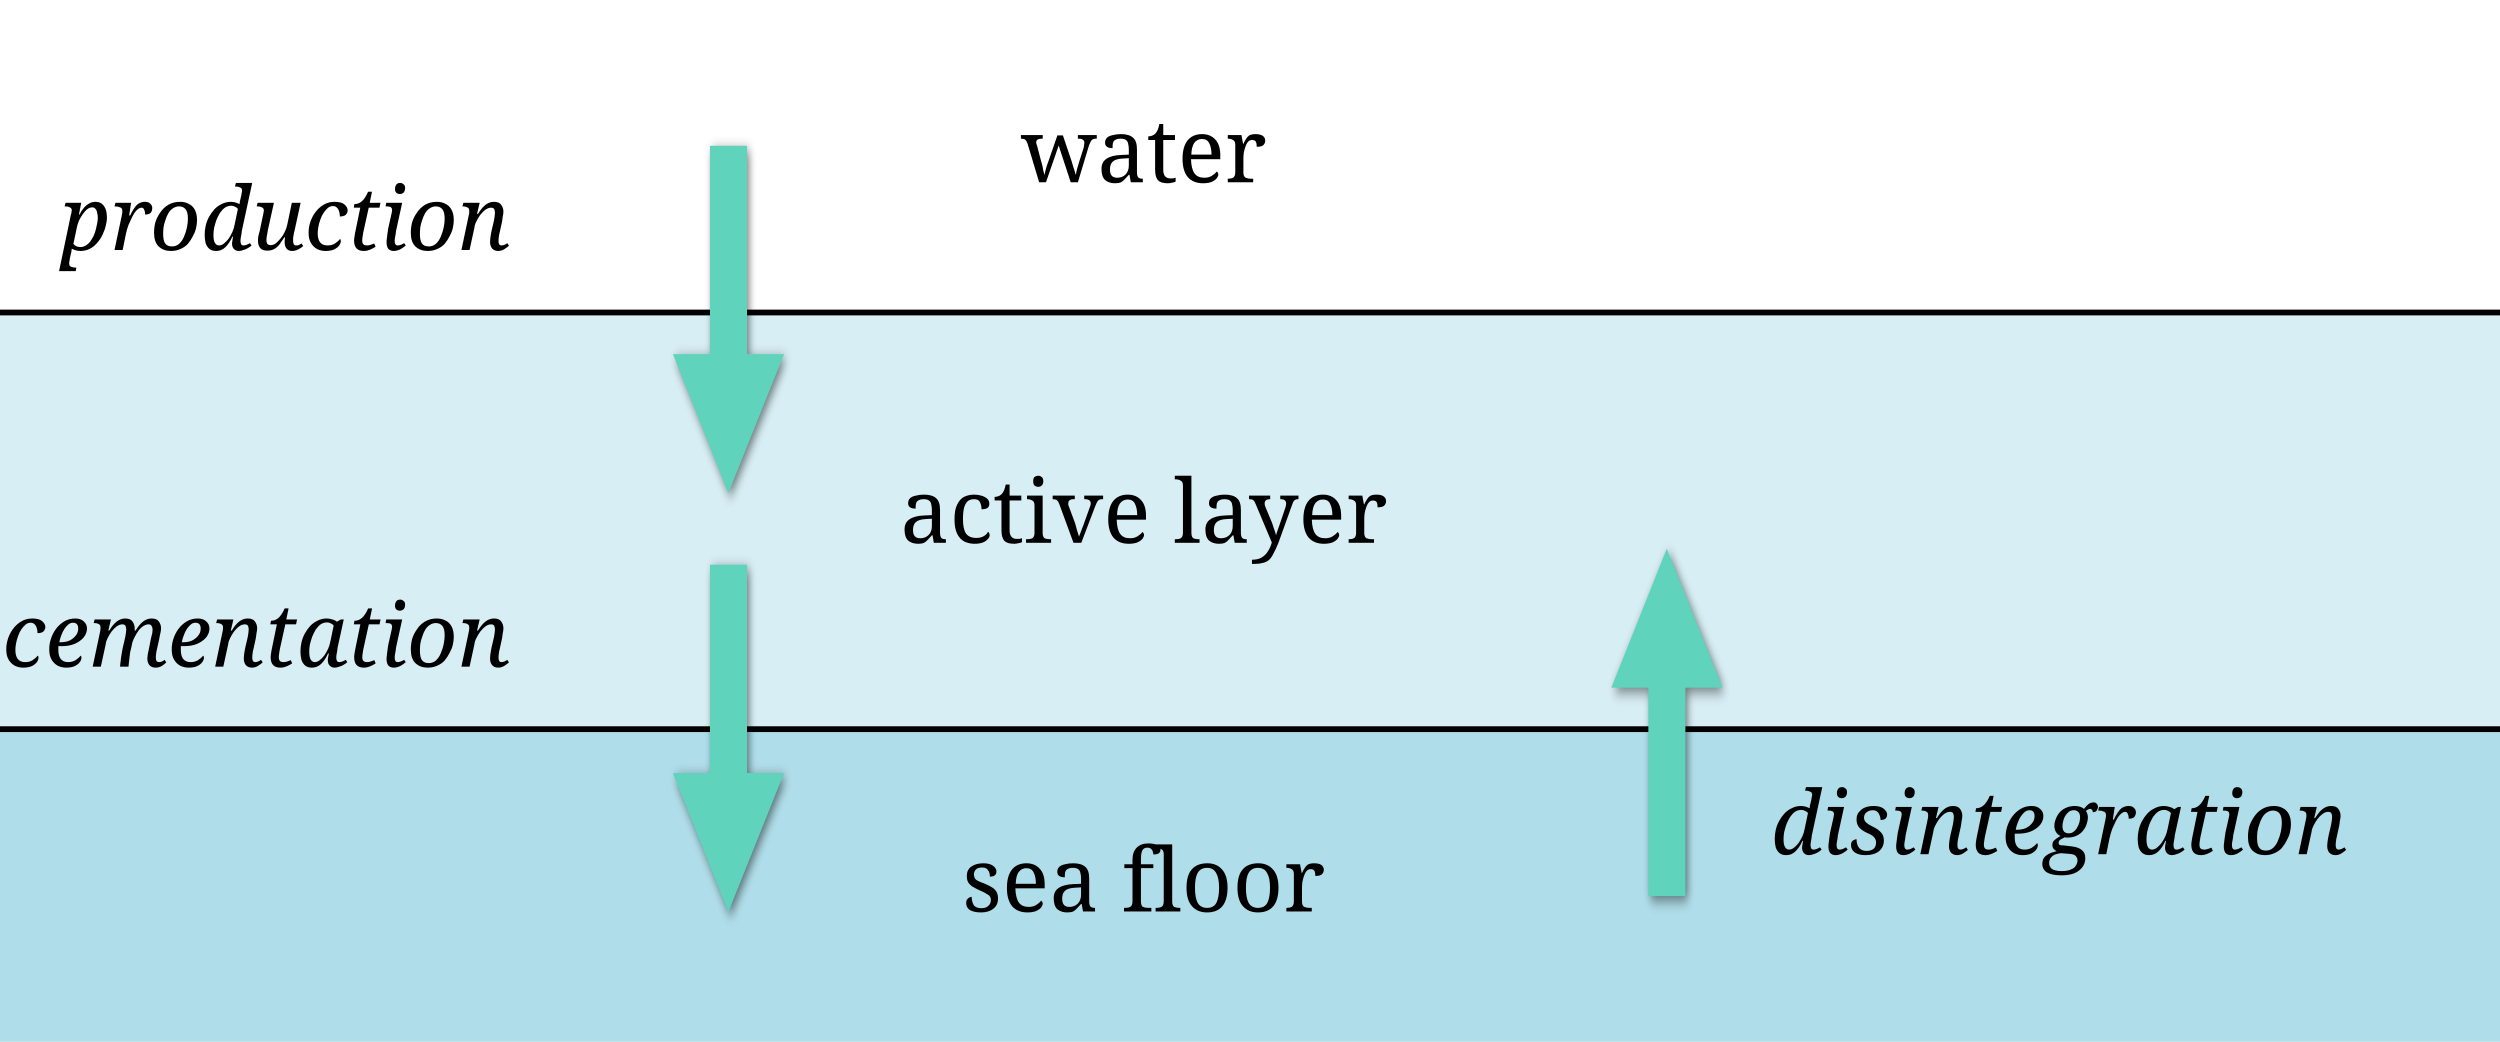
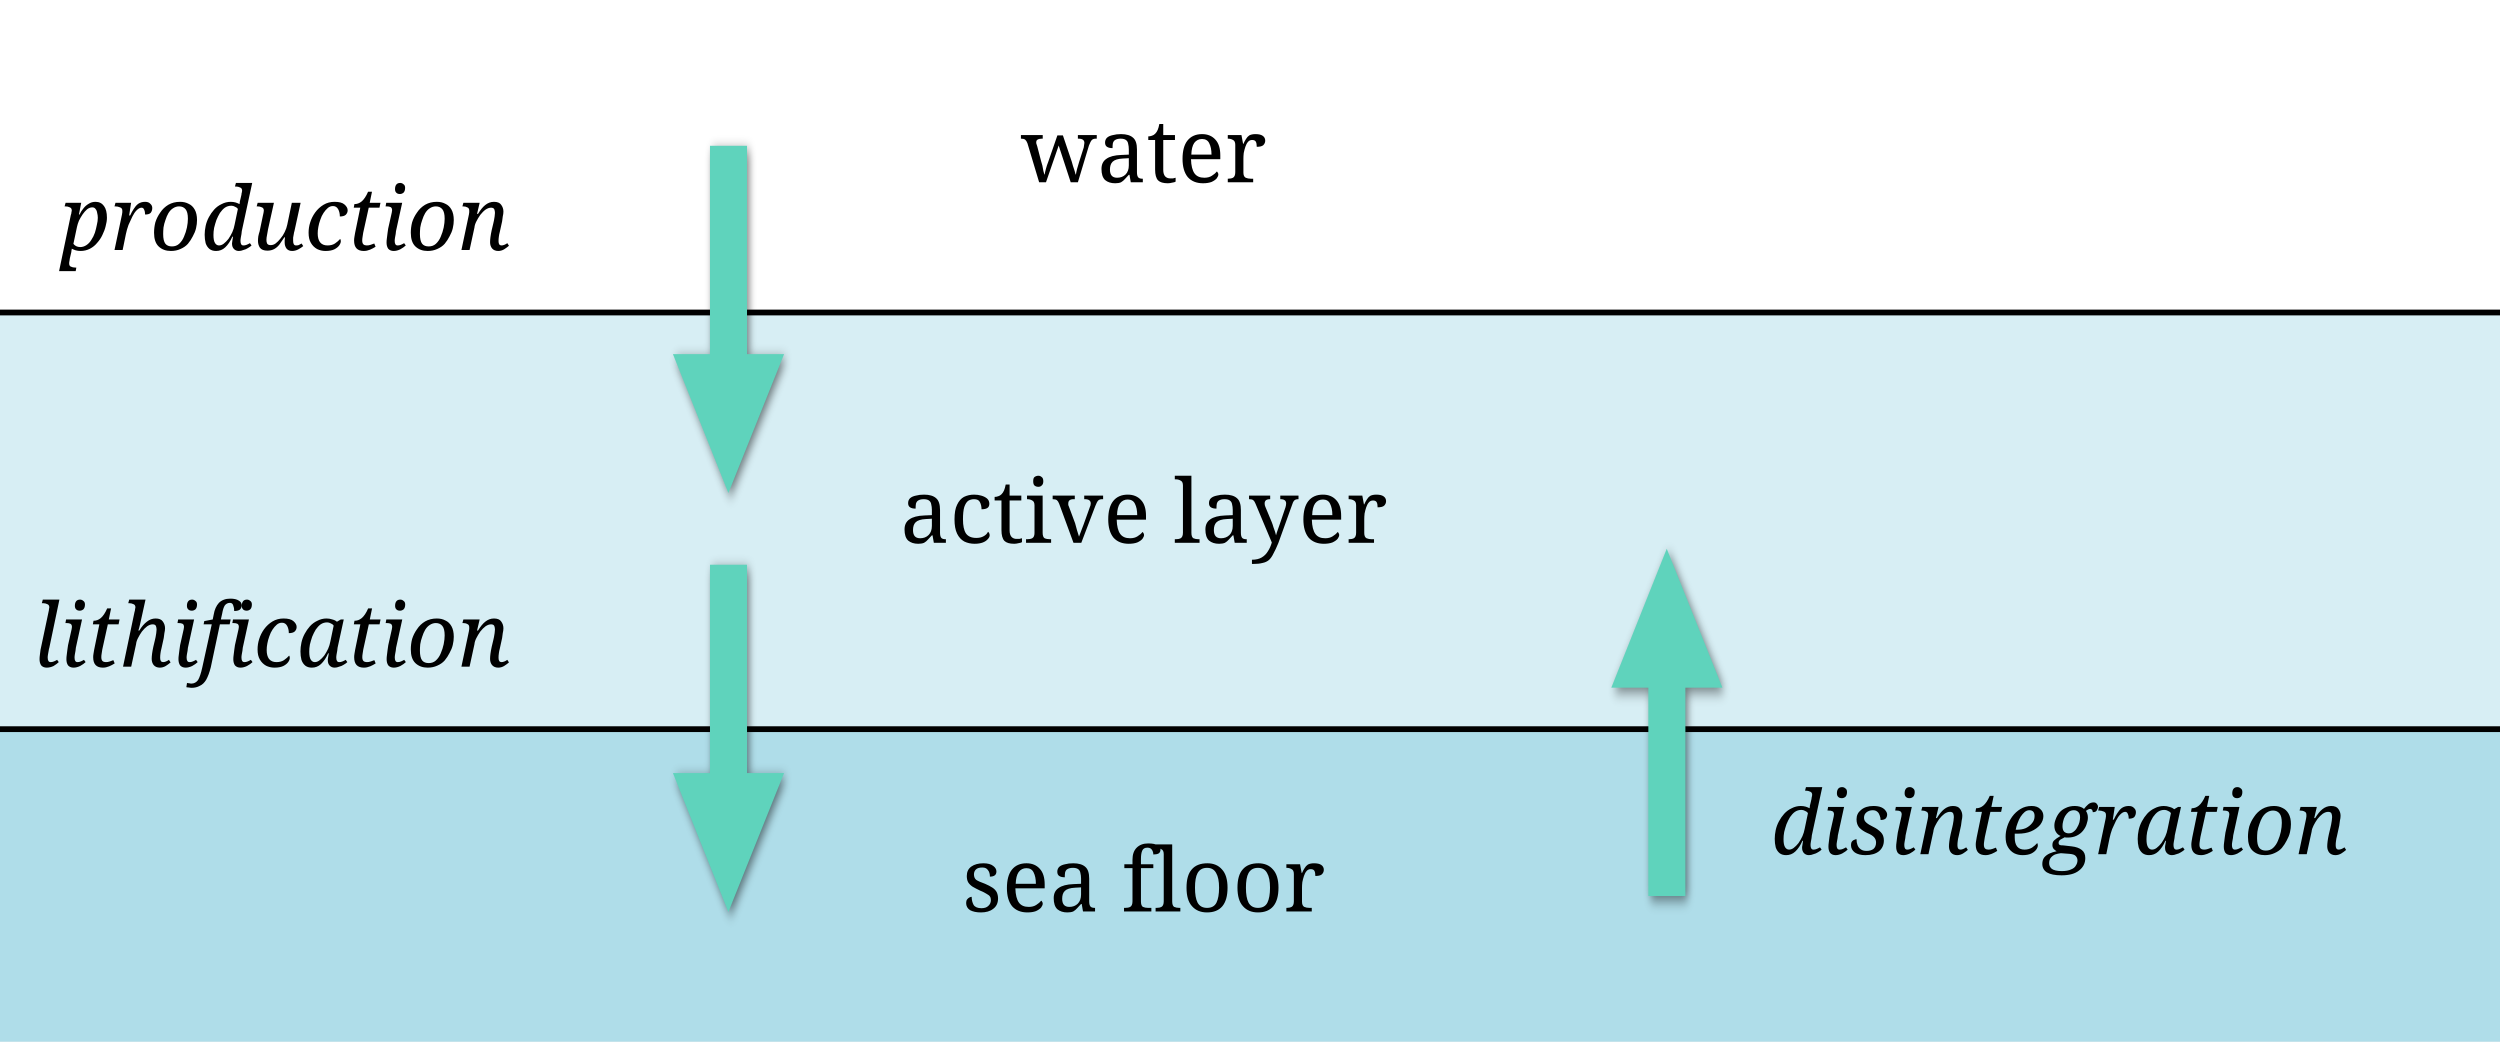
<svg xmlns="http://www.w3.org/2000/svg" width="120mm" height="50mm" viewBox="0 0 120 50" version="1.1" id="svg1">
  <defs id="defs1">
    <filter style="color-interpolation-filters:sRGB" id="filter17" x="-0.048" y="-0.029" width="1.116" height="1.07">
      <feFlood result="flood" in="SourceGraphic" flood-opacity="0.498" flood-color="rgb(0,0,0)" id="feFlood16" />
      <feGaussianBlur result="blur" in="SourceGraphic" stdDeviation="0.3" id="feGaussianBlur16" />
      <feOffset result="offset" in="blur" dx="0.3" dy="0.3" id="feOffset16" />
      <feComposite result="comp1" operator="in" in="flood" in2="offset" id="feComposite16" />
      <feComposite result="comp2" operator="over" in="SourceGraphic" in2="comp1" id="feComposite17" />
    </filter>
    <filter style="color-interpolation-filters:sRGB" id="filter17-5" x="-0.048" y="-0.029" width="1.116" height="1.07">
      <feFlood result="flood" in="SourceGraphic" flood-opacity="0.498" flood-color="rgb(0,0,0)" id="feFlood16-9" />
      <feGaussianBlur result="blur" in="SourceGraphic" stdDeviation="0.3" id="feGaussianBlur16-7" />
      <feOffset result="offset" in="blur" dx="0.3" dy="0.3" id="feOffset16-7" />
      <feComposite result="comp1" operator="in" in="flood" in2="offset" id="feComposite16-6" />
      <feComposite result="comp2" operator="over" in="SourceGraphic" in2="comp1" id="feComposite17-7" />
    </filter>
    <filter style="color-interpolation-filters:sRGB" id="filter17-5-9" x="-0.048" y="-0.029" width="1.116" height="1.07">
      <feFlood result="flood" in="SourceGraphic" flood-opacity="0.498" flood-color="rgb(0,0,0)" id="feFlood16-9-4" />
      <feGaussianBlur result="blur" in="SourceGraphic" stdDeviation="0.3" id="feGaussianBlur16-7-8" />
      <feOffset result="offset" in="blur" dx="0.3" dy="0.3" id="feOffset16-7-1" />
      <feComposite result="comp1" operator="in" in="flood" in2="offset" id="feComposite16-6-2" />
      <feComposite result="comp2" operator="over" in="SourceGraphic" in2="comp1" id="feComposite17-7-9" />
    </filter>
    <filter style="color-interpolation-filters:sRGB" id="filter25" x="-0.048" y="-0.041" width="1.116" height="1.07">
      <feFlood result="flood" in="SourceGraphic" flood-opacity="0.498" flood-color="rgb(0,0,0)" id="feFlood24" />
      <feGaussianBlur result="blur" in="SourceGraphic" stdDeviation="0.3" id="feGaussianBlur24" />
      <feOffset result="offset" in="blur" dx="0.3" dy="-0.3" id="feOffset24" />
      <feComposite result="comp1" operator="in" in="flood" in2="offset" id="feComposite24" />
      <feComposite result="comp2" operator="over" in="SourceGraphic" in2="comp1" id="feComposite25" />
    </filter>
    <filter style="color-interpolation-filters:sRGB" id="filter48" x="-0.08" y="-0.048" width="1.18" height="1.108">
      <feFlood result="flood" in="SourceGraphic" flood-opacity="0.498" flood-color="rgb(0,0,0)" id="feFlood47" />
      <feGaussianBlur result="blur" in="SourceGraphic" stdDeviation="0.5" id="feGaussianBlur47" />
      <feOffset result="offset" in="blur" dx="0.3" dy="0.3" id="feOffset47" />
      <feComposite result="comp1" operator="in" in="flood" in2="offset" id="feComposite47" />
      <feComposite result="comp2" operator="over" in="SourceGraphic" in2="comp1" id="feComposite48" />
    </filter>
    <filter style="color-interpolation-filters:sRGB" id="filter50" x="-0.08" y="-0.048" width="1.18" height="1.108">
      <feFlood result="flood" in="SourceGraphic" flood-opacity="0.498" flood-color="rgb(0,0,0)" id="feFlood48" />
      <feGaussianBlur result="blur" in="SourceGraphic" stdDeviation="0.5" id="feGaussianBlur48" />
      <feOffset result="offset" in="blur" dx="0.3" dy="0.3" id="feOffset48" />
      <feComposite result="comp1" operator="in" in="flood" in2="offset" id="feComposite49" />
      <feComposite result="comp2" operator="over" in="SourceGraphic" in2="comp1" id="feComposite50" />
    </filter>
    <filter style="color-interpolation-filters:sRGB" id="filter52" x="-0.08" y="-0.048" width="1.18" height="1.108">
      <feFlood result="flood" in="SourceGraphic" flood-opacity="0.498" flood-color="rgb(0,0,0)" id="feFlood50" />
      <feGaussianBlur result="blur" in="SourceGraphic" stdDeviation="0.5" id="feGaussianBlur50" />
      <feOffset result="offset" in="blur" dx="0.3" dy="0.3" id="feOffset50" />
      <feComposite result="comp1" operator="in" in="flood" in2="offset" id="feComposite51" />
      <feComposite result="comp2" operator="over" in="SourceGraphic" in2="comp1" id="feComposite52" />
    </filter>
    <filter style="color-interpolation-filters:sRGB" id="filter54" x="-0.08" y="-0.06" width="1.18" height="1.108">
      <feFlood result="flood" in="SourceGraphic" flood-opacity="0.498" flood-color="rgb(0,0,0)" id="feFlood52" />
      <feGaussianBlur result="blur" in="SourceGraphic" stdDeviation="0.5" id="feGaussianBlur52" />
      <feOffset result="offset" in="blur" dx="0.3" dy="-0.3" id="feOffset52" />
      <feComposite result="comp1" operator="in" in="flood" in2="offset" id="feComposite53" />
      <feComposite result="comp2" operator="over" in="SourceGraphic" in2="comp1" id="feComposite54" />
    </filter>
  </defs>
  <g id="layer1">
    <g id="g27" transform="matrix(1.090909,0,0,1,0,-5)">
      <rect style="fill:#ffffff;stroke-width:0.24;-inkscape-stroke:none" id="rect1" width="110" height="15" x="0" y="5" />
      <rect style="fill:#d7eef4;stroke-width:0.277;-inkscape-stroke:none" id="rect2" width="110" height="20" x="0" y="20" />
      <rect style="fill:#afdde9;stroke-width:0.24;-inkscape-stroke:none" id="rect3" width="110" height="15" x="0" y="40" />
      <path style="fill:#b3b3b3;stroke:#000000;stroke-width:0.277;-inkscape-stroke:none" d="M 0,40 H 110" id="path3" />
      <path style="fill:#b3b3b3;stroke:#000000;stroke-width:0.277;-inkscape-stroke:none" d="m 0,20 110,10e-7" id="path4" />
    </g>
    <text xml:space="preserve" style="font-style:normal;font-variant:normal;font-weight:normal;font-stretch:normal;font-size:4.233px;font-family:serif;-inkscape-font-specification:serif;text-align:center;writing-mode:lr-tb;direction:ltr;text-anchor:middle;fill:#000000;stroke:none;stroke-width:0.265;-inkscape-stroke:none" x="57.646" y="8.75" id="text4">
      <tspan id="tspan4" style="font-size:4.233px;fill:#000000;stroke:none;stroke-width:0.265" x="57.646" y="8.75">water</tspan>
    </text>
    <text xml:space="preserve" style="font-style:normal;font-variant:normal;font-weight:normal;font-stretch:normal;font-size:4.233px;font-family:serif;-inkscape-font-specification:serif;text-align:center;writing-mode:lr-tb;direction:ltr;text-anchor:middle;fill:#000000;stroke:none;stroke-width:0.265;-inkscape-stroke:none" x="57.646" y="26.058" id="text5">
      <tspan id="tspan5" style="stroke-width:0.265" x="57.646" y="26.058">active layer</tspan>
    </text>
    <text xml:space="preserve" style="font-style:normal;font-variant:normal;font-weight:normal;font-stretch:normal;font-size:4.233px;font-family:serif;-inkscape-font-specification:serif;text-align:center;writing-mode:lr-tb;direction:ltr;text-anchor:middle;fill:#000000;stroke:none;stroke-width:0.265;-inkscape-stroke:none" x="57.646" y="43.75" id="text6">
      <tspan id="tspan6" style="stroke-width:0.265" x="57.646" y="43.75">sea floor</tspan>
    </text>
    <g id="g54" style="fill:#5fd3bc">
      <path id="rect6" style="fill:#5fd3bc;stroke:none;stroke-width:0.265;-inkscape-stroke:none;filter:url(#filter48)" d="m 150,15 v 15 h -5 l 7.484,10 7.516,-10 h -5 V 15 Z" transform="matrix(0.3555467,0,0,0.6666554,-19.25273,-2.999864)" />
      <path id="rect6-5" style="fill:#5fd3bc;stroke:none;stroke-width:0.265;-inkscape-stroke:none;filter:url(#filter50)" d="m 150,15 v 15 h -5 l 7.484,10 7.516,-10 h -5 V 15 Z" transform="matrix(0.3555467,0,0,0.6666554,-19.25273,17.10848)" />
      <path id="rect6-5-0" style="fill:#5fd3bc;stroke:none;stroke-width:0.265;-inkscape-stroke:none;filter:url(#filter54)" d="m 150,30 h -5 l 7.484,10 7.516,-10 h -5 V 15 h -5 z" transform="matrix(0.3555467,0,0,-0.6666554,25.78886,53.00688)" />
    </g>
    <text xml:space="preserve" style="font-style:italic;font-variant:normal;font-weight:normal;font-stretch:normal;font-size:4.233px;font-family:serif;-inkscape-font-specification:'serif Italic';text-align:end;writing-mode:lr-tb;direction:ltr;text-anchor:end;fill:#000000;stroke:none;stroke-width:0.265;-inkscape-stroke:none" x="30" y="32" id="text25">
-       <tspan id="tspan25" style="font-style:italic;font-variant:normal;font-weight:normal;font-stretch:normal;font-family:serif;-inkscape-font-specification:'serif Italic';fill:#000000;stroke-width:0.265" x="30" y="32">cementation</tspan>
+       <tspan id="tspan25" style="font-style:italic;font-variant:normal;font-weight:normal;font-stretch:normal;font-family:serif;-inkscape-font-specification:'serif Italic';fill:#000000;stroke-width:0.265" x="30" y="32">lithification</tspan>
    </text>
    <text xml:space="preserve" style="font-style:italic;font-variant:normal;font-weight:normal;font-stretch:normal;font-size:4.233px;font-family:serif;-inkscape-font-specification:'serif Italic';text-align:end;writing-mode:lr-tb;direction:ltr;text-anchor:end;fill:#000000;stroke:none;stroke-width:0.265;-inkscape-stroke:none" x="30" y="12" id="text26">
      <tspan id="tspan26" style="font-style:italic;font-variant:normal;font-weight:normal;font-stretch:normal;font-family:serif;-inkscape-font-specification:'serif Italic';stroke-width:0.265" x="30" y="12">production</tspan>
    </text>
    <text xml:space="preserve" style="font-style:italic;font-variant:normal;font-weight:normal;font-stretch:normal;font-size:4.233px;font-family:serif;-inkscape-font-specification:'serif Italic';text-align:start;writing-mode:lr-tb;direction:ltr;text-anchor:start;fill:#000000;stroke:none;stroke-width:0.265;-inkscape-stroke:none" x="85" y="41" id="text27">
      <tspan id="tspan27" style="font-style:italic;font-variant:normal;font-weight:normal;font-stretch:normal;font-family:serif;-inkscape-font-specification:'serif Italic';text-align:start;text-anchor:start;stroke-width:0.265" x="85" y="41">disintegration</tspan>
    </text>
  </g>
</svg>
